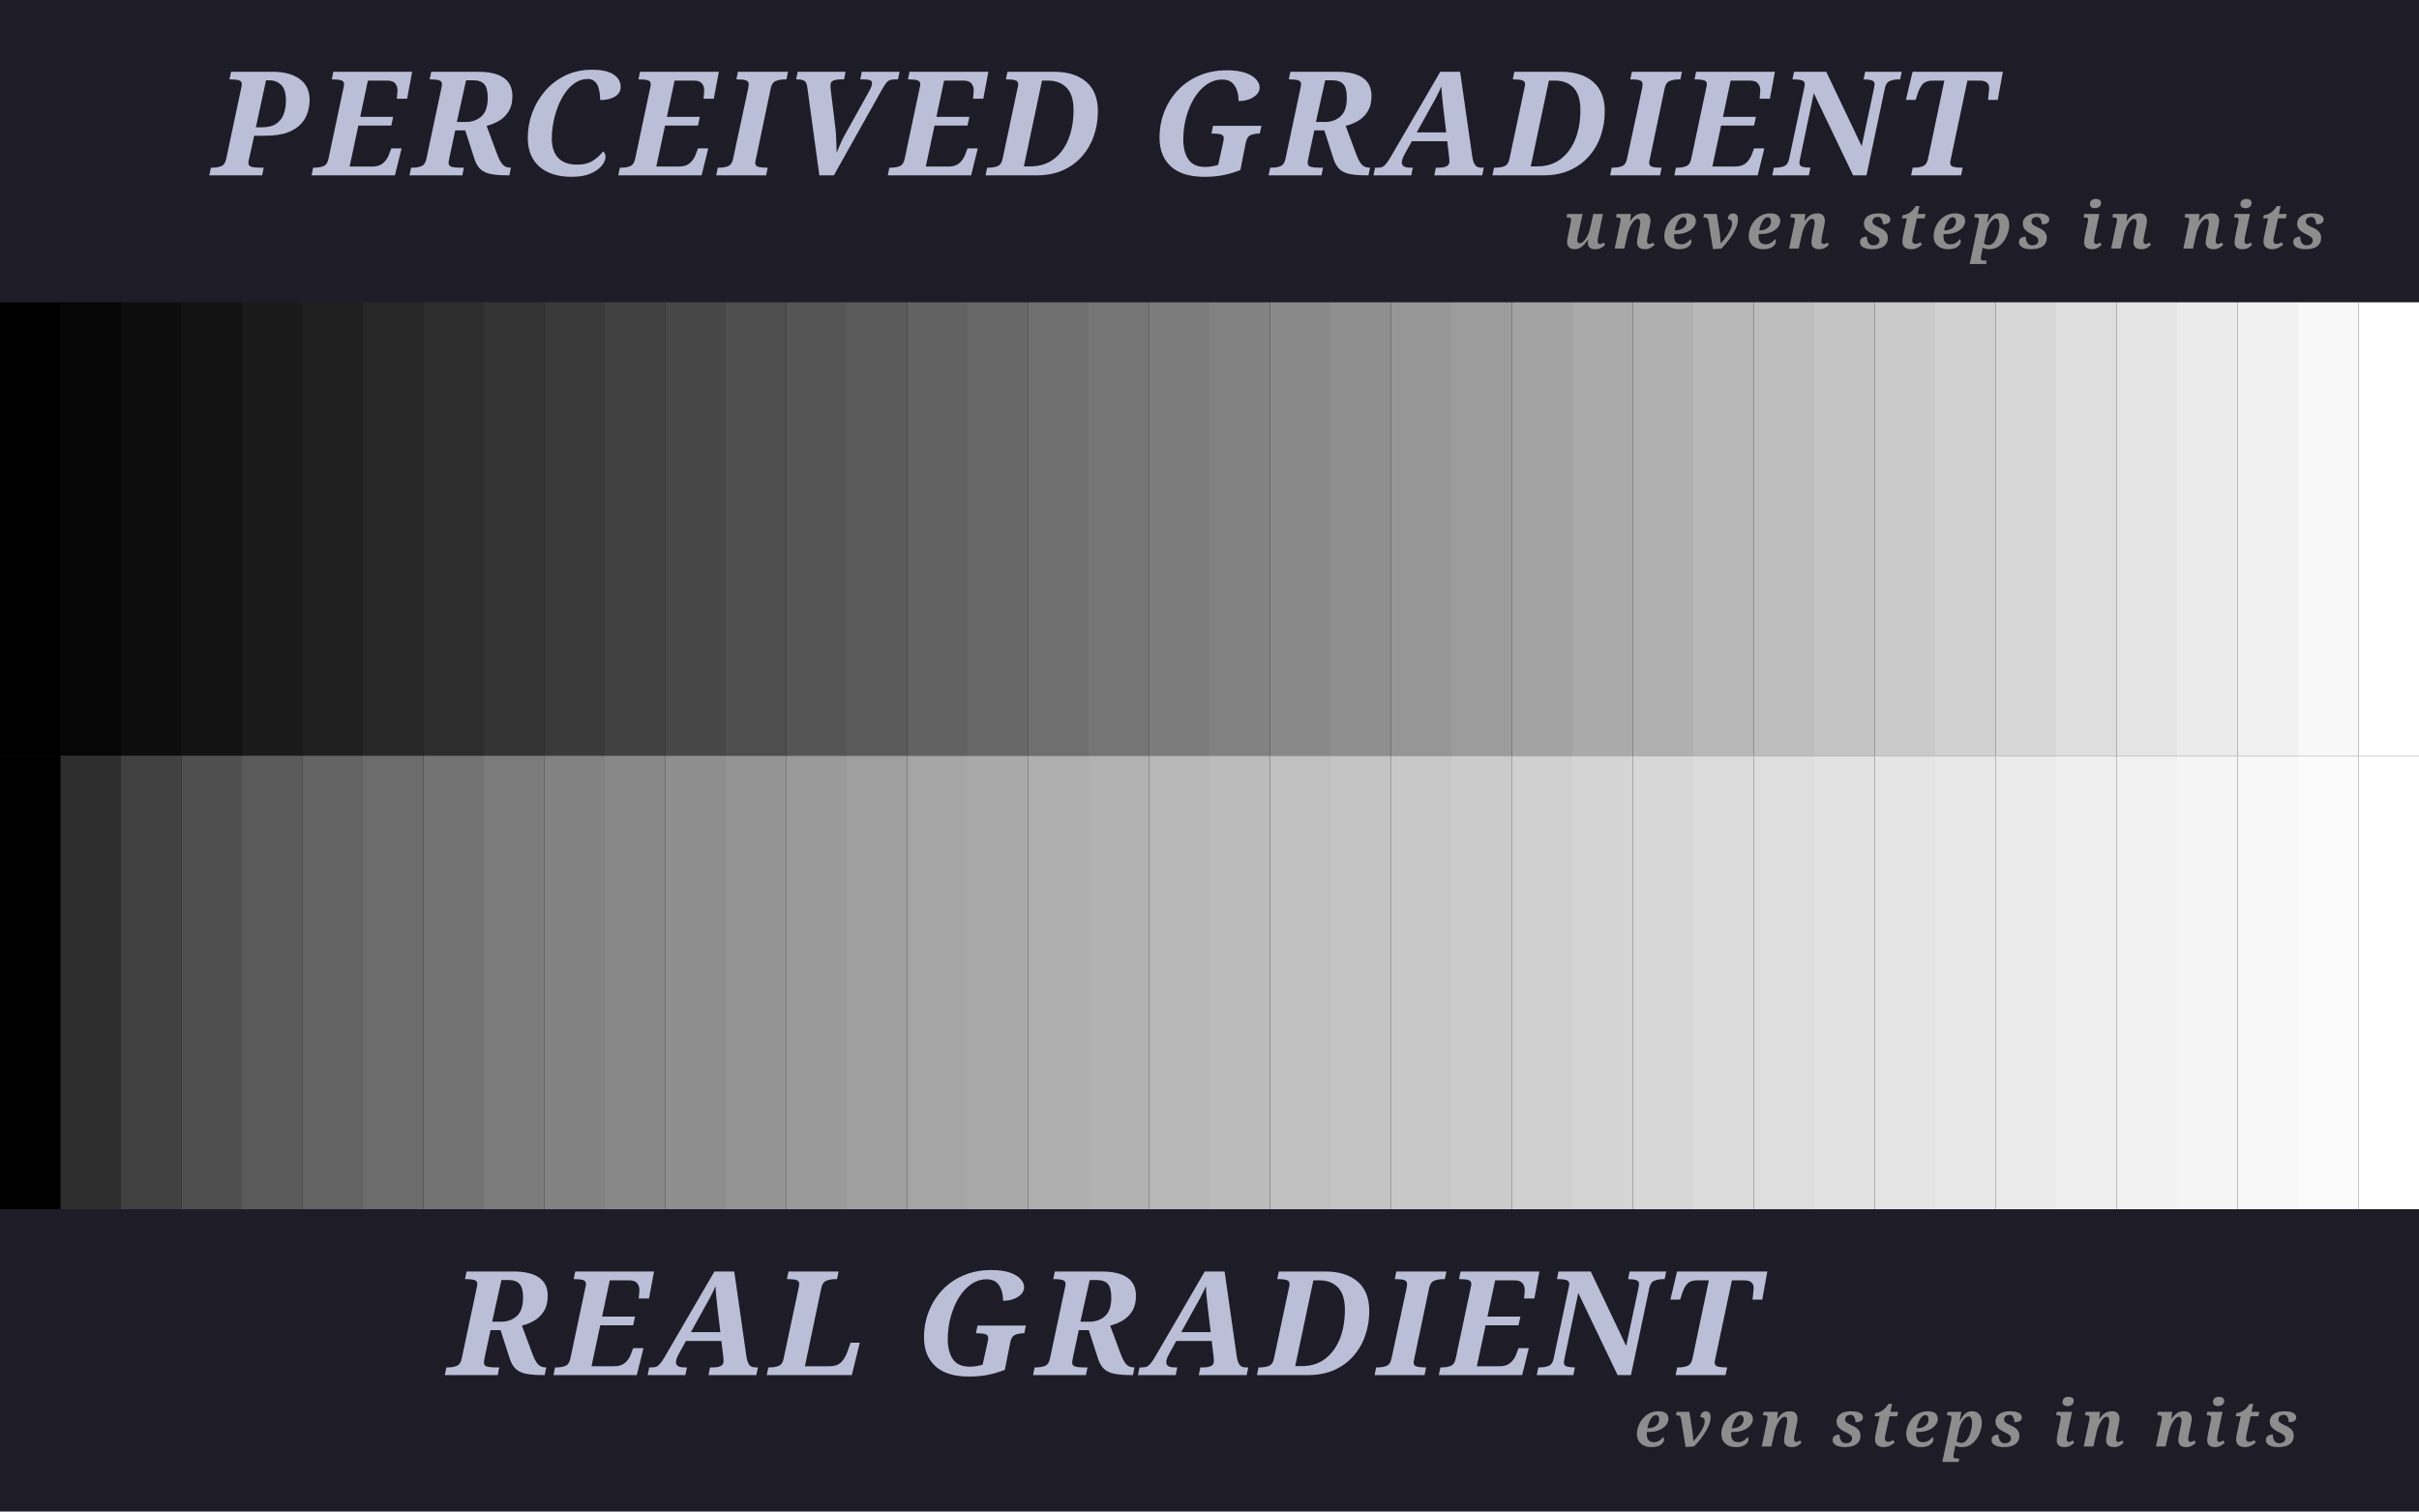
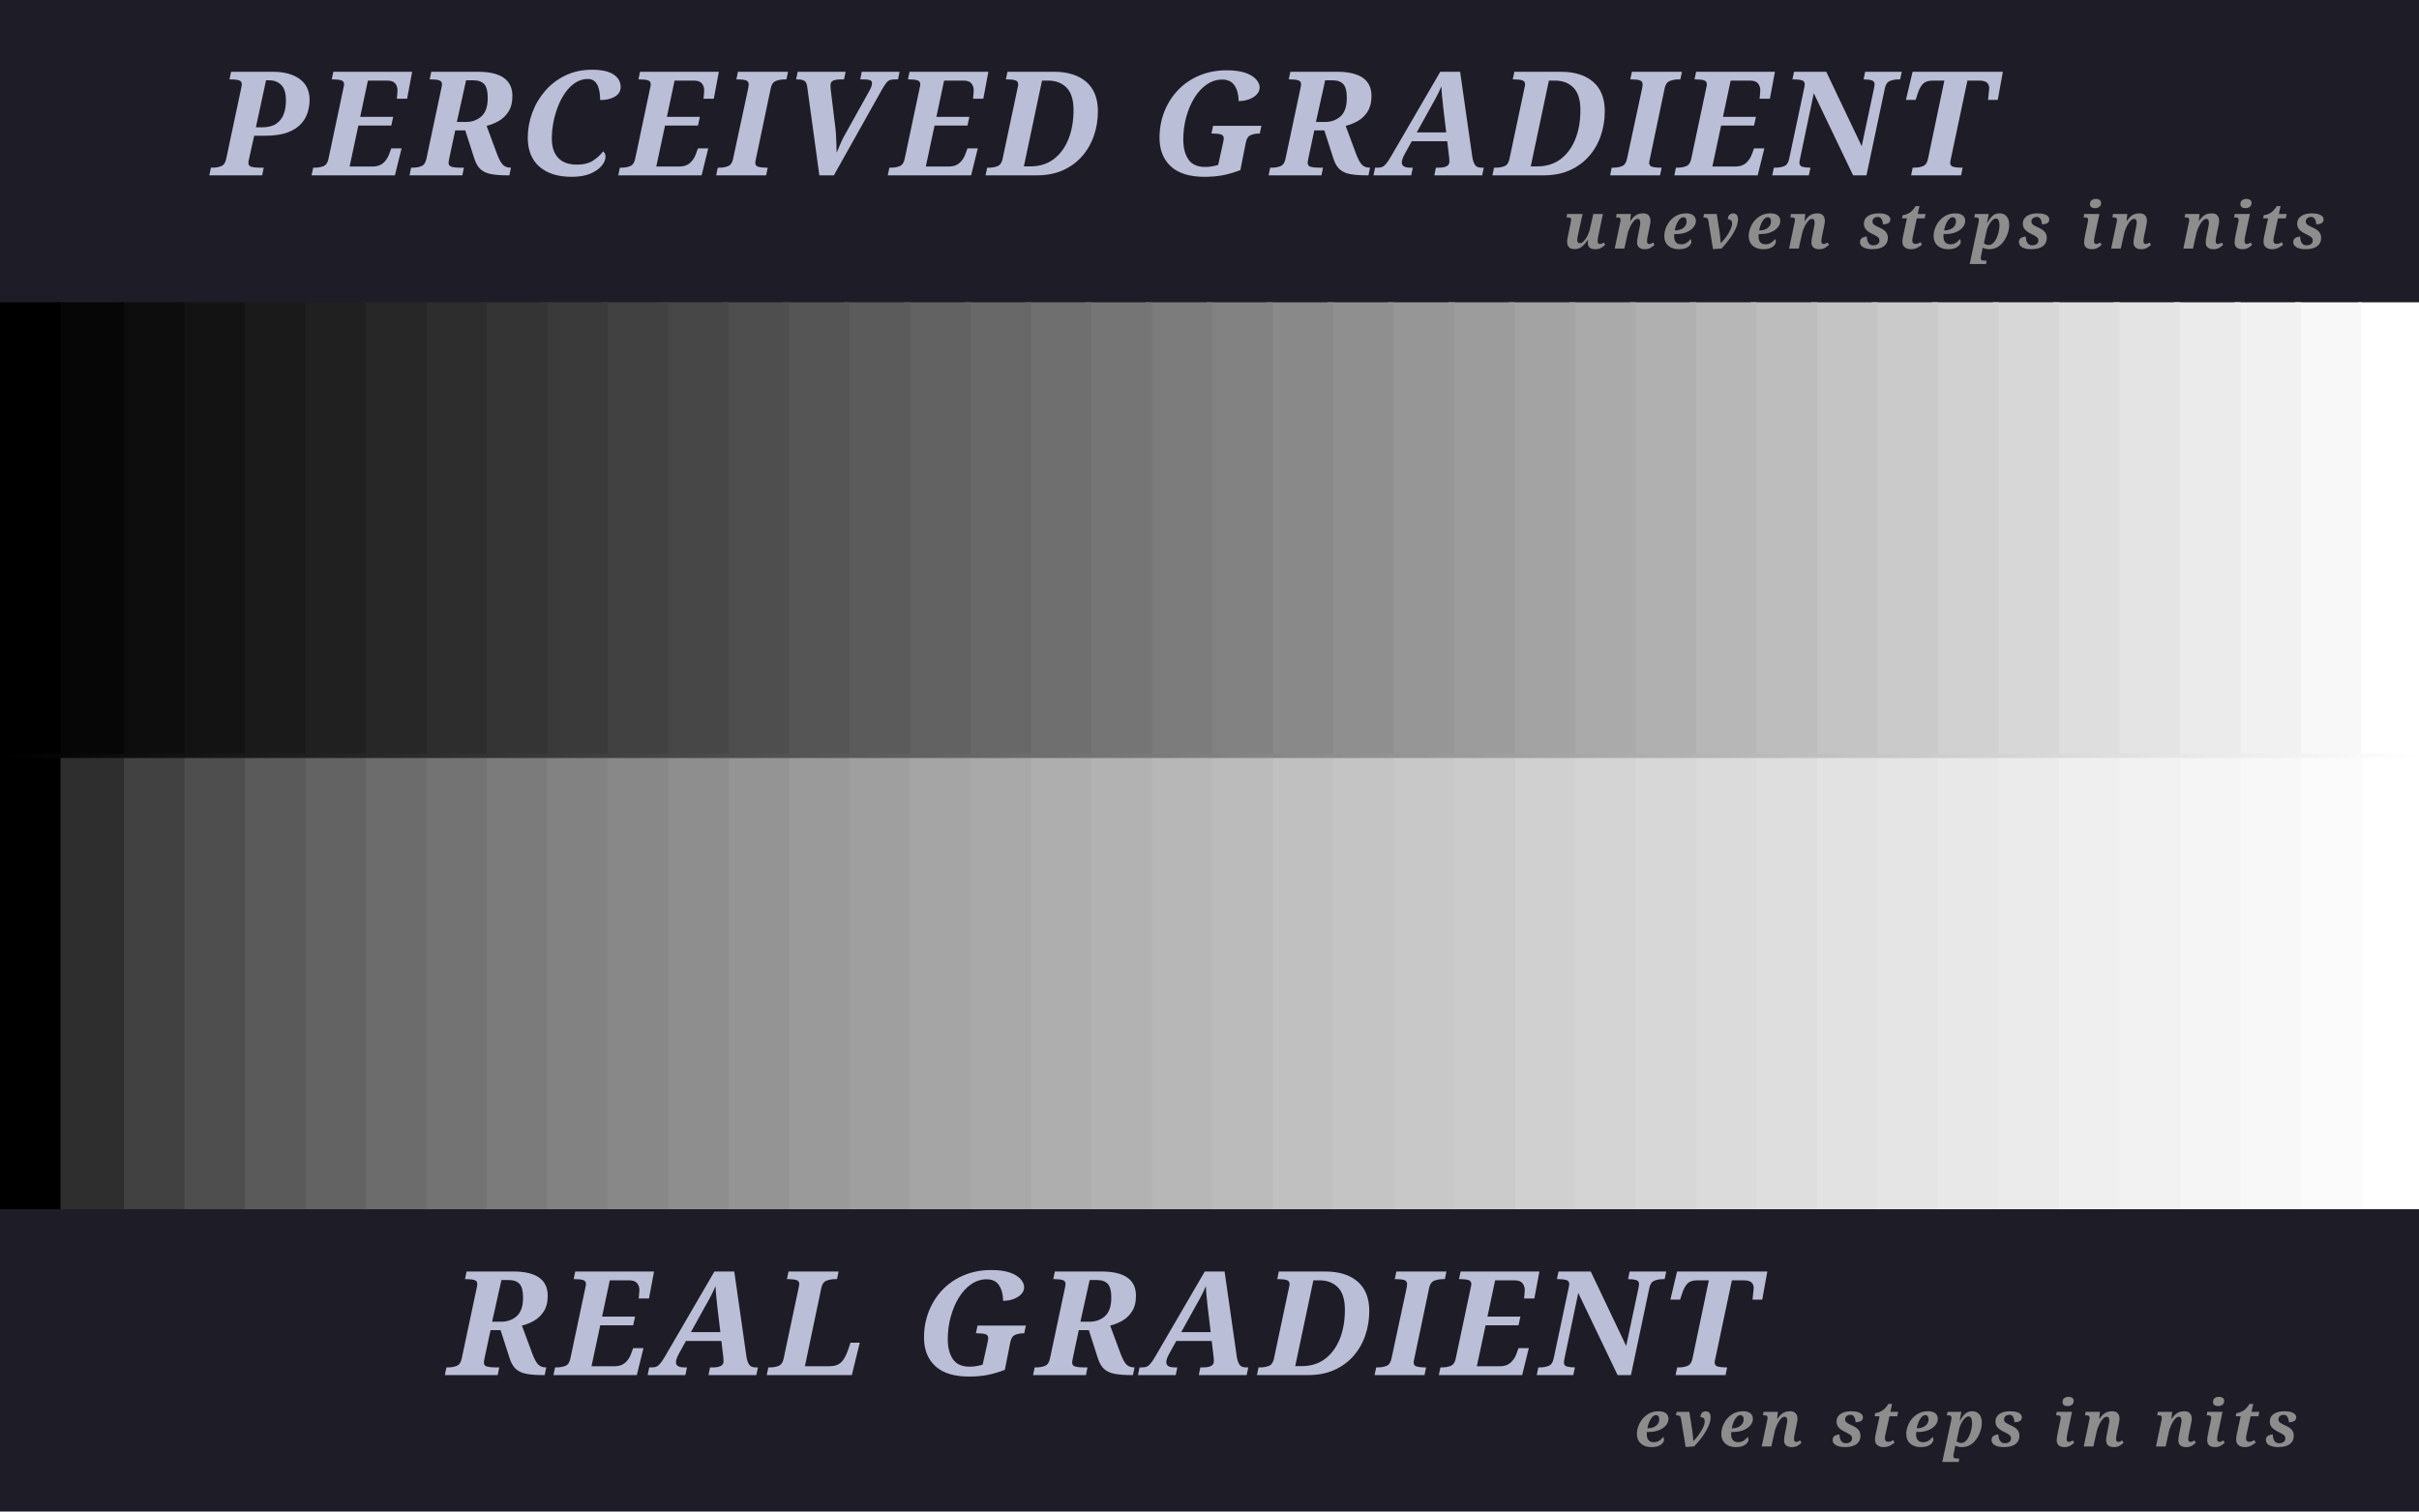
- <svg xmlns="http://www.w3.org/2000/svg" width="800" height="500" viewBox="0 0 800 500">
+ <svg xmlns="http://www.w3.org/2000/svg" xmlns:xlink="http://www.w3.org/1999/xlink" width="800" height="500" viewBox="0 0 800 500">
+   <defs>
+     <linearGradient id="a">
+       <stop offset="0" style="stop-color:#000;stop-opacity:1" />
+       <stop offset="1" style="stop-color:#fff;stop-opacity:1" />
+     </linearGradient>
+     <linearGradient xlink:href="#a" id="b" x1="0" x2="800" y1="250" y2="250" gradientUnits="userSpaceOnUse" />
+   </defs>
  <g style="display:inline">
    <path d="M0 0h800v500H0z" style="display:inline;opacity:1;fill:#1e1c27;fill-opacity:1;stroke:none;stroke-width:3.948;paint-order:fill markers stroke" />
    <text xml:space="preserve" x="398.56" y="110.521" style="font-style:italic;font-weight:700;font-size:48px;line-height:1;font-family:Serif;-inkscape-font-specification:&quot;Serif Bold Italic&quot;;text-align:center;letter-spacing:2px;word-spacing:0;writing-mode:lr-tb;direction:ltr;text-anchor:middle;opacity:1;fill:#babed6;fill-opacity:1;stroke:none;stroke-width:1.134;paint-order:fill markers stroke" transform="translate(0 -52.518)">
      <tspan x="399.56" y="110.521">PERCEIVED GRADIENT</tspan>
    </text>
    <text xml:space="preserve" x="659.811" y="134.735" style="font-style:italic;font-weight:700;font-size:21.333px;line-height:1;font-family:Serif;-inkscape-font-specification:&quot;Serif Bold Italic&quot;;text-align:center;letter-spacing:2px;word-spacing:0;writing-mode:lr-tb;direction:ltr;text-anchor:middle;opacity:1;fill:#8d8d8d;fill-opacity:1;stroke:none;stroke-width:1.134;paint-order:fill markers stroke" transform="translate(0 -52.518)">
      <tspan x="660.811" y="134.735">uneven steps in nits</tspan>
    </text>
    <text xml:space="preserve" x="667.102" y="728.533" style="font-style:italic;font-weight:700;font-size:21.333px;line-height:1;font-family:Serif;-inkscape-font-specification:&quot;Serif Bold Italic&quot;;text-align:center;letter-spacing:2px;word-spacing:0;writing-mode:lr-tb;direction:ltr;text-anchor:middle;opacity:1;fill:#8d8d8d;fill-opacity:1;stroke:none;stroke-width:1.134;paint-order:fill markers stroke" transform="translate(0 -250.056)">
      <tspan x="668.102" y="728.533">even steps in nits</tspan>
    </text>
    <text xml:space="preserve" x="398.56" y="704.926" style="font-style:italic;font-weight:700;font-size:48px;line-height:1;font-family:Serif;-inkscape-font-specification:&quot;Serif Bold Italic&quot;;text-align:center;letter-spacing:2px;word-spacing:0;writing-mode:lr-tb;direction:ltr;text-anchor:middle;opacity:1;fill:#babed6;fill-opacity:1;stroke:none;stroke-width:1.134;paint-order:fill markers stroke" transform="translate(0 -250.056)">
      <tspan x="399.56" y="704.926">REAL GRADIENT</tspan>
    </text>
    <g style="display:inline">
-       <path d="M780 0v800h20V0Z" style="opacity:1;fill:#fff;fill-opacity:1;stroke:none;stroke-width:4.877;paint-order:fill markers stroke" transform="matrix(1 0 0 .1875 0 100)" />
-       <path d="M760 0v800h20V0Z" style="opacity:1;fill:#f8f8f8;fill-opacity:1;stroke:none;stroke-width:4.877;paint-order:fill markers stroke" transform="matrix(1 0 0 .1875 0 100)" />
-       <path d="M740 0v800h20V0Z" style="opacity:1;fill:#f1f1f1;fill-opacity:1;stroke:none;stroke-width:4.877;paint-order:fill markers stroke" transform="matrix(1 0 0 .1875 0 100)" />
-       <path d="M720 0v800h20V0Z" style="opacity:1;fill:#ebebeb;fill-opacity:1;stroke:none;stroke-width:4.877;paint-order:fill markers stroke" transform="matrix(1 0 0 .1875 0 100)" />
-       <path d="M700 0v800h20V0Z" style="opacity:1;fill:#e4e4e4;fill-opacity:1;stroke:none;stroke-width:4.877;paint-order:fill markers stroke" transform="matrix(1 0 0 .1875 0 100)" />
-       <path d="M680 0v800h20V0Z" style="opacity:1;fill:#dedede;fill-opacity:1;stroke:none;stroke-width:4.877;paint-order:fill markers stroke" transform="matrix(1 0 0 .1875 0 100)" />
-       <path d="M660 0v800h20V0Z" style="opacity:1;fill:#d7d7d7;fill-opacity:1;stroke:none;stroke-width:4.877;paint-order:fill markers stroke" transform="matrix(1 0 0 .1875 0 100)" />
-       <path d="M640 0v800h20V0Z" style="opacity:1;fill:#d1d1d1;fill-opacity:1;stroke:none;stroke-width:4.877;paint-order:fill markers stroke" transform="matrix(1 0 0 .1875 0 100)" />
-       <path d="M620 0v800h20V0Z" style="opacity:1;fill:#cacaca;fill-opacity:1;stroke:none;stroke-width:4.877;paint-order:fill markers stroke" transform="matrix(1 0 0 .1875 0 100)" />
-       <path d="M600 0v800h20V0Z" style="opacity:1;fill:#c4c4c4;fill-opacity:1;stroke:none;stroke-width:4.877;paint-order:fill markers stroke" transform="matrix(1 0 0 .1875 0 100)" />
-       <path d="M580 0v800h20V0Z" style="opacity:1;fill:#bdbdbd;fill-opacity:1;stroke:none;stroke-width:4.877;paint-order:fill markers stroke" transform="matrix(1 0 0 .1875 0 100)" />
-       <path d="M560 0v800h20V0Z" style="opacity:1;fill:#b7b7b7;fill-opacity:1;stroke:none;stroke-width:4.877;paint-order:fill markers stroke" transform="matrix(1 0 0 .1875 0 100)" />
-       <path d="M540 0v800h20V0Z" style="opacity:1;fill:#b0b0b0;fill-opacity:1;stroke:none;stroke-width:4.877;paint-order:fill markers stroke" transform="matrix(1 0 0 .1875 0 100)" />
-       <path d="M520 0v800h20V0Z" style="opacity:1;fill:#aaa;fill-opacity:1;stroke:none;stroke-width:4.877;paint-order:fill markers stroke" transform="matrix(1 0 0 .1875 0 100)" />
-       <path d="M500 0v800h20V0Z" style="opacity:1;fill:#a3a3a3;fill-opacity:1;stroke:none;stroke-width:4.877;paint-order:fill markers stroke" transform="matrix(1 0 0 .1875 0 100)" />
-       <path d="M480 0v800h20V0Z" style="opacity:1;fill:#9c9c9c;fill-opacity:1;stroke:none;stroke-width:4.877;paint-order:fill markers stroke" transform="matrix(1 0 0 .1875 0 100)" />
-       <path d="M460 0v800h20V0Z" style="opacity:1;fill:#969696;fill-opacity:1;stroke:none;stroke-width:4.877;paint-order:fill markers stroke" transform="matrix(1 0 0 .1875 0 100)" />
-       <path d="M440 0v800h20V0Z" style="opacity:1;fill:#8f8f8f;fill-opacity:1;stroke:none;stroke-width:4.877;paint-order:fill markers stroke" transform="matrix(1 0 0 .1875 0 100)" />
-       <path d="M420 0v800h20V0Z" style="opacity:1;fill:#898989;fill-opacity:1;stroke:none;stroke-width:4.877;paint-order:fill markers stroke" transform="matrix(1 0 0 .1875 0 100)" />
-       <path d="M400 0v800h20V0Z" style="opacity:1;fill:#828282;fill-opacity:1;stroke:none;stroke-width:4.877;paint-order:fill markers stroke" transform="matrix(1 0 0 .1875 0 100)" />
-       <path d="M380 0v800h20V0Z" style="opacity:1;fill:#7c7c7c;fill-opacity:1;stroke:none;stroke-width:4.877;paint-order:fill markers stroke" transform="matrix(1 0 0 .1875 0 100)" />
-       <path d="M360 0v800h20V0Z" style="opacity:1;fill:#757575;fill-opacity:1;stroke:none;stroke-width:4.877;paint-order:fill markers stroke" transform="matrix(1 0 0 .1875 0 100)" />
-       <path d="M340 0v800h20V0Z" style="opacity:1;fill:#6f6f6f;fill-opacity:1;stroke:none;stroke-width:4.877;paint-order:fill markers stroke" transform="matrix(1 0 0 .1875 0 100)" />
-       <path d="M320 0v800h20V0Z" style="opacity:1;fill:#686868;fill-opacity:1;stroke:none;stroke-width:4.877;paint-order:fill markers stroke" transform="matrix(1 0 0 .1875 0 100)" />
-       <path d="M300 0v800h20V0Z" style="opacity:1;fill:#626262;fill-opacity:1;stroke:none;stroke-width:4.877;paint-order:fill markers stroke" transform="matrix(1 0 0 .1875 0 100)" />
-       <path d="M280 0v800h20V0Z" style="opacity:1;fill:#5b5b5b;fill-opacity:1;stroke:none;stroke-width:4.877;paint-order:fill markers stroke" transform="matrix(1 0 0 .1875 0 100)" />
-       <path d="M260 0v800h20V0Z" style="opacity:1;fill:#555;fill-opacity:1;stroke:none;stroke-width:4.877;paint-order:fill markers stroke" transform="matrix(1 0 0 .1875 0 100)" />
-       <path d="M240 0v800h20V0Z" style="opacity:1;fill:#4e4e4e;fill-opacity:1;stroke:none;stroke-width:4.877;paint-order:fill markers stroke" transform="matrix(1 0 0 .1875 0 100)" />
-       <path d="M220 0v800h20V0Z" style="opacity:1;fill:#474747;fill-opacity:1;stroke:none;stroke-width:4.877;paint-order:fill markers stroke" transform="matrix(1 0 0 .1875 0 100)" />
-       <path d="M200 0v800h20V0Z" style="opacity:1;fill:#414141;fill-opacity:1;stroke:none;stroke-width:4.877;paint-order:fill markers stroke" transform="matrix(1 0 0 .1875 0 100)" />
-       <path d="M180 0v800h20V0Z" style="opacity:1;fill:#3a3a3a;fill-opacity:1;stroke:none;stroke-width:4.877;paint-order:fill markers stroke" transform="matrix(1 0 0 .1875 0 100)" />
-       <path d="M160 0v800h20V0Z" style="opacity:1;fill:#343434;fill-opacity:1;stroke:none;stroke-width:4.877;paint-order:fill markers stroke" transform="matrix(1 0 0 .1875 0 100)" />
-       <path d="M140 0v800h20V0Z" style="opacity:1;fill:#2d2d2d;fill-opacity:1;stroke:none;stroke-width:4.877;paint-order:fill markers stroke" transform="matrix(1 0 0 .1875 0 100)" />
-       <path d="M120 0v800h20V0Z" style="opacity:1;fill:#272727;fill-opacity:1;stroke:none;stroke-width:4.877;paint-order:fill markers stroke" transform="matrix(1 0 0 .1875 0 100)" />
-       <path d="M100 0v800h20V0Z" style="opacity:1;fill:#202020;fill-opacity:1;stroke:none;stroke-width:4.877;paint-order:fill markers stroke" transform="matrix(1 0 0 .1875 0 100)" />
-       <path d="M80 0v800h20V0Z" style="opacity:1;fill:#1a1a1a;fill-opacity:1;stroke:none;stroke-width:4.877;paint-order:fill markers stroke" transform="matrix(1 0 0 .1875 0 100)" />
-       <path d="M60 0v800h20V0Z" style="opacity:1;fill:#131313;fill-opacity:1;stroke:none;stroke-width:4.877;paint-order:fill markers stroke" transform="matrix(1 0 0 .1875 0 100)" />
-       <path d="M40 0v800h20V0Z" style="opacity:1;fill:#0d0d0d;fill-opacity:1;stroke:none;stroke-width:4.877;paint-order:fill markers stroke" transform="matrix(1 0 0 .1875 0 100)" />
-       <path d="M20 0v800h20V0Z" style="opacity:1;fill:#060606;fill-opacity:1;stroke:none;stroke-width:4.877;paint-order:fill markers stroke" transform="matrix(1 0 0 .1875 0 100)" />
-       <path d="M0 0v800h20V0Z" style="opacity:1;fill:#000;fill-opacity:1;stroke:none;stroke-width:4.877;paint-order:fill markers stroke" transform="matrix(1 0 0 .1875 0 100)" />
+       <path d="M780 100v150h20V100Z" style="opacity:1;fill:#fff;fill-opacity:1;stroke:none;stroke-width:2.112;paint-order:fill markers stroke" />
+       <path d="M759 100v150h22V100Z" style="opacity:1;fill:#f8f8f8;fill-opacity:1;stroke:none;stroke-width:2.215;paint-order:fill markers stroke" />
+       <path d="M739 100v150h22V100Z" style="opacity:1;fill:#f1f1f1;fill-opacity:1;stroke:none;stroke-width:2.215;paint-order:fill markers stroke" />
+       <path d="M719 100v150h22V100Z" style="opacity:1;fill:#ebebeb;fill-opacity:1;stroke:none;stroke-width:2.215;paint-order:fill markers stroke" />
+       <path d="M699 100v150h22V100Z" style="opacity:1;fill:#e4e4e4;fill-opacity:1;stroke:none;stroke-width:2.215;paint-order:fill markers stroke" />
+       <path d="M679 100v150h22V100Z" style="opacity:1;fill:#dedede;fill-opacity:1;stroke:none;stroke-width:2.215;paint-order:fill markers stroke" />
+       <path d="M659 100v150h22V100Z" style="opacity:1;fill:#d7d7d7;fill-opacity:1;stroke:none;stroke-width:2.215;paint-order:fill markers stroke" />
+       <path d="M639 100v150h22V100Z" style="opacity:1;fill:#d1d1d1;fill-opacity:1;stroke:none;stroke-width:2.215;paint-order:fill markers stroke" />
+       <path d="M619 100v150h22V100Z" style="opacity:1;fill:#cacaca;fill-opacity:1;stroke:none;stroke-width:2.215;paint-order:fill markers stroke" />
+       <path d="M599 100v150h22V100Z" style="opacity:1;fill:#c4c4c4;fill-opacity:1;stroke:none;stroke-width:2.215;paint-order:fill markers stroke" />
+       <path d="M579 100v150h22V100Z" style="opacity:1;fill:#bdbdbd;fill-opacity:1;stroke:none;stroke-width:2.215;paint-order:fill markers stroke" />
+       <path d="M559 100v150h22V100Z" style="opacity:1;fill:#b7b7b7;fill-opacity:1;stroke:none;stroke-width:2.215;paint-order:fill markers stroke" />
+       <path d="M539 100v150h22V100Z" style="opacity:1;fill:#b0b0b0;fill-opacity:1;stroke:none;stroke-width:2.215;paint-order:fill markers stroke" />
+       <path d="M519 100v150h22V100Z" style="opacity:1;fill:#aaa;fill-opacity:1;stroke:none;stroke-width:2.215;paint-order:fill markers stroke" />
+       <path d="M499 100v150h22V100Z" style="opacity:1;fill:#a3a3a3;fill-opacity:1;stroke:none;stroke-width:2.215;paint-order:fill markers stroke" />
+       <path d="M479 100v150h22V100Z" style="opacity:1;fill:#9c9c9c;fill-opacity:1;stroke:none;stroke-width:2.215;paint-order:fill markers stroke" />
+       <path d="M459 100v150h22V100Z" style="opacity:1;fill:#969696;fill-opacity:1;stroke:none;stroke-width:2.215;paint-order:fill markers stroke" />
+       <path d="M439 100v150h22V100Z" style="opacity:1;fill:#8f8f8f;fill-opacity:1;stroke:none;stroke-width:2.215;paint-order:fill markers stroke" />
+       <path d="M419 100v150h22V100Z" style="opacity:1;fill:#898989;fill-opacity:1;stroke:none;stroke-width:2.215;paint-order:fill markers stroke" />
+       <path d="M399 100v150h22V100Z" style="opacity:1;fill:#828282;fill-opacity:1;stroke:none;stroke-width:2.215;paint-order:fill markers stroke" />
+       <path d="M379 100v150h22V100Z" style="opacity:1;fill:#7c7c7c;fill-opacity:1;stroke:none;stroke-width:2.215;paint-order:fill markers stroke" />
+       <path d="M359 100v150h22V100Z" style="opacity:1;fill:#757575;fill-opacity:1;stroke:none;stroke-width:2.215;paint-order:fill markers stroke" />
+       <path d="M339 100v150h22V100Z" style="opacity:1;fill:#6f6f6f;fill-opacity:1;stroke:none;stroke-width:2.215;paint-order:fill markers stroke" />
+       <path d="M319 100v150h22V100Z" style="opacity:1;fill:#686868;fill-opacity:1;stroke:none;stroke-width:2.215;paint-order:fill markers stroke" />
+       <path d="M299 100v150h22V100Z" style="opacity:1;fill:#626262;fill-opacity:1;stroke:none;stroke-width:2.215;paint-order:fill markers stroke" />
+       <path d="M279 100v150h22V100Z" style="opacity:1;fill:#5b5b5b;fill-opacity:1;stroke:none;stroke-width:2.215;paint-order:fill markers stroke" />
+       <path d="M259 100v150h22V100Z" style="opacity:1;fill:#555;fill-opacity:1;stroke:none;stroke-width:2.215;paint-order:fill markers stroke" />
+       <path d="M239 100v150h22V100Z" style="opacity:1;fill:#4e4e4e;fill-opacity:1;stroke:none;stroke-width:2.215;paint-order:fill markers stroke" />
+       <path d="M219 100v150h22V100Z" style="opacity:1;fill:#474747;fill-opacity:1;stroke:none;stroke-width:2.215;paint-order:fill markers stroke" />
+       <path d="M199 100v150h22V100Z" style="opacity:1;fill:#414141;fill-opacity:1;stroke:none;stroke-width:2.215;paint-order:fill markers stroke" />
+       <path d="M179 100v150h22V100Z" style="opacity:1;fill:#3a3a3a;fill-opacity:1;stroke:none;stroke-width:2.215;paint-order:fill markers stroke" />
+       <path d="M159 100v150h22V100Z" style="opacity:1;fill:#343434;fill-opacity:1;stroke:none;stroke-width:2.215;paint-order:fill markers stroke" />
+       <path d="M139 100v150h22V100Z" style="opacity:1;fill:#2d2d2d;fill-opacity:1;stroke:none;stroke-width:2.215;paint-order:fill markers stroke" />
+       <path d="M119 100v150h22V100Z" style="opacity:1;fill:#272727;fill-opacity:1;stroke:none;stroke-width:2.215;paint-order:fill markers stroke" />
+       <path d="M99 100v150h22V100Z" style="opacity:1;fill:#202020;fill-opacity:1;stroke:none;stroke-width:2.215;paint-order:fill markers stroke" />
+       <path d="M79 100v150h22V100Z" style="opacity:1;fill:#1a1a1a;fill-opacity:1;stroke:none;stroke-width:2.215;paint-order:fill markers stroke" />
+       <path d="M59 100v150h22V100Z" style="opacity:1;fill:#131313;fill-opacity:1;stroke:none;stroke-width:2.215;paint-order:fill markers stroke" />
+       <path d="M39 100v150h22V100Z" style="opacity:1;fill:#0d0d0d;fill-opacity:1;stroke:none;stroke-width:2.215;paint-order:fill markers stroke" />
+       <path d="M19 100v150h22V100Z" style="opacity:1;fill:#060606;fill-opacity:1;stroke:none;stroke-width:2.215;paint-order:fill markers stroke" />
+       <path d="M0 100v150h20V100Z" style="opacity:1;fill:#000;fill-opacity:1;stroke:none;stroke-width:2.112;paint-order:fill markers stroke" />
    </g>
    <g style="display:inline">
-       <path d="M780 0v800h20V0Z" style="opacity:1;fill:#fff;fill-opacity:1;stroke:none;stroke-width:4.877;paint-order:fill markers stroke" transform="matrix(1 0 0 .1875 0 250)" />
-       <path d="M760 0v800h20V0Z" style="opacity:1;fill:#fbfbfb;fill-opacity:1;stroke:none;stroke-width:4.877;paint-order:fill markers stroke" transform="matrix(1 0 0 .1875 0 250)" />
-       <path d="M740 0v800h20V0Z" style="opacity:1;fill:#f8f8f8;fill-opacity:1;stroke:none;stroke-width:4.877;paint-order:fill markers stroke" transform="matrix(1 0 0 .1875 0 250)" />
-       <path d="M720 0v800h20V0Z" style="opacity:1;fill:#f5f5f5;fill-opacity:1;stroke:none;stroke-width:4.877;paint-order:fill markers stroke" transform="matrix(1 0 0 .1875 0 250)" />
-       <path d="M700 0v800h20V0Z" style="opacity:1;fill:#f2f2f2;fill-opacity:1;stroke:none;stroke-width:4.877;paint-order:fill markers stroke" transform="matrix(1 0 0 .1875 0 250)" />
-       <path d="M680 0v800h20V0Z" style="opacity:1;fill:#efefef;fill-opacity:1;stroke:none;stroke-width:4.877;paint-order:fill markers stroke" transform="matrix(1 0 0 .1875 0 250)" />
-       <path d="M660 0v800h20V0Z" style="opacity:1;fill:#ebebeb;fill-opacity:1;stroke:none;stroke-width:4.877;paint-order:fill markers stroke" transform="matrix(1 0 0 .1875 0 250)" />
-       <path d="M640 0v800h20V0Z" style="opacity:1;fill:#e8e8e8;fill-opacity:1;stroke:none;stroke-width:4.877;paint-order:fill markers stroke" transform="matrix(1 0 0 .1875 0 250)" />
-       <path d="M620 0v800h20V0Z" style="opacity:1;fill:#e5e5e5;fill-opacity:1;stroke:none;stroke-width:4.877;paint-order:fill markers stroke" transform="matrix(1 0 0 .1875 0 250)" />
-       <path d="M600 0v800h20V0Z" style="opacity:1;fill:#e2e2e2;fill-opacity:1;stroke:none;stroke-width:4.877;paint-order:fill markers stroke" transform="matrix(1 0 0 .1875 0 250)" />
-       <path d="M580 0v800h20V0Z" style="opacity:1;fill:#dedede;fill-opacity:1;stroke:none;stroke-width:4.877;paint-order:fill markers stroke" transform="matrix(1 0 0 .1875 0 250)" />
-       <path d="M560 0v800h20V0Z" style="opacity:1;fill:#dbdbdb;fill-opacity:1;stroke:none;stroke-width:4.877;paint-order:fill markers stroke" transform="matrix(1 0 0 .1875 0 250)" />
-       <path d="M540 0v800h20V0Z" style="opacity:1;fill:#d7d7d7;fill-opacity:1;stroke:none;stroke-width:4.877;paint-order:fill markers stroke" transform="matrix(1 0 0 .1875 0 250)" />
-       <path d="M520 0v800h20V0Z" style="opacity:1;fill:#d4d4d4;fill-opacity:1;stroke:none;stroke-width:4.877;paint-order:fill markers stroke" transform="matrix(1 0 0 .1875 0 250)" />
-       <path d="M500 0v800h20V0Z" style="opacity:1;fill:#d0d0d0;fill-opacity:1;stroke:none;stroke-width:4.877;paint-order:fill markers stroke" transform="matrix(1 0 0 .1875 0 250)" />
-       <path d="M480 0v800h20V0Z" style="opacity:1;fill:#cbcbcb;fill-opacity:1;stroke:none;stroke-width:4.877;paint-order:fill markers stroke" transform="matrix(1 0 0 .1875 0 250)" />
-       <path d="M460 0v800h20V0Z" style="opacity:1;fill:#c8c8c8;fill-opacity:1;stroke:none;stroke-width:4.877;paint-order:fill markers stroke" transform="matrix(1 0 0 .1875 0 250)" />
-       <path d="M440 0v800h20V0Z" style="opacity:1;fill:#c4c4c4;fill-opacity:1;stroke:none;stroke-width:4.877;paint-order:fill markers stroke" transform="matrix(1 0 0 .1875 0 250)" />
-       <path d="M420 0v800h20V0Z" style="opacity:1;fill:silver;fill-opacity:1;stroke:none;stroke-width:4.877;paint-order:fill markers stroke" transform="matrix(1 0 0 .1875 0 250)" />
-       <path d="M400 0v800h20V0Z" style="opacity:1;fill:#bbb;fill-opacity:1;stroke:none;stroke-width:4.877;paint-order:fill markers stroke" transform="matrix(1 0 0 .1875 0 250)" />
-       <path d="M380 0v800h20V0Z" style="opacity:1;fill:#b7b7b7;fill-opacity:1;stroke:none;stroke-width:4.877;paint-order:fill markers stroke" transform="matrix(1 0 0 .1875 0 250)" />
-       <path d="M360 0v800h20V0Z" style="opacity:1;fill:#b2b2b2;fill-opacity:1;stroke:none;stroke-width:4.877;paint-order:fill markers stroke" transform="matrix(1 0 0 .1875 0 250)" />
-       <path d="M340 0v800h20V0Z" style="opacity:1;fill:#aeaeae;fill-opacity:1;stroke:none;stroke-width:4.877;paint-order:fill markers stroke" transform="matrix(1 0 0 .1875 0 250)" />
-       <path d="M320 0v800h20V0Z" style="opacity:1;fill:#a9a9a9;fill-opacity:1;stroke:none;stroke-width:4.877;paint-order:fill markers stroke" transform="matrix(1 0 0 .1875 0 250)" />
-       <path d="M300 0v800h20V0Z" style="opacity:1;fill:#a5a5a5;fill-opacity:1;stroke:none;stroke-width:4.877;paint-order:fill markers stroke" transform="matrix(1 0 0 .1875 0 250)" />
-       <path d="M280 0v800h20V0Z" style="opacity:1;fill:#9f9f9f;fill-opacity:1;stroke:none;stroke-width:4.877;paint-order:fill markers stroke" transform="matrix(1 0 0 .1875 0 250)" />
-       <path d="M260 0v800h20V0Z" style="opacity:1;fill:#9a9a9a;fill-opacity:1;stroke:none;stroke-width:4.877;paint-order:fill markers stroke" transform="matrix(1 0 0 .1875 0 250)" />
-       <path d="M240 0v800h20V0Z" style="opacity:1;fill:#949494;fill-opacity:1;stroke:none;stroke-width:4.877;paint-order:fill markers stroke" transform="matrix(1 0 0 .1875 0 250)" />
-       <path d="M220 0v800h20V0Z" style="opacity:1;fill:#8e8e8e;fill-opacity:1;stroke:none;stroke-width:4.877;paint-order:fill markers stroke" transform="matrix(1 0 0 .1875 0 250)" />
-       <path d="M200 0v800h20V0Z" style="opacity:1;fill:#888;fill-opacity:1;stroke:none;stroke-width:4.877;paint-order:fill markers stroke" transform="matrix(1 0 0 .1875 0 250)" />
-       <path d="M180 0v800h20V0Z" style="opacity:1;fill:#828282;fill-opacity:1;stroke:none;stroke-width:4.877;paint-order:fill markers stroke" transform="matrix(1 0 0 .1875 0 250)" />
-       <path d="M160 0v800h20V0Z" style="opacity:1;fill:#7b7b7b;fill-opacity:1;stroke:none;stroke-width:4.877;paint-order:fill markers stroke" transform="matrix(1 0 0 .1875 0 250)" />
-       <path d="M140 0v800h20V0Z" style="opacity:1;fill:#737373;fill-opacity:1;stroke:none;stroke-width:4.877;paint-order:fill markers stroke" transform="matrix(1 0 0 .1875 0 250)" />
-       <path d="M120 0v800h20V0Z" style="opacity:1;fill:#6c6c6c;fill-opacity:1;stroke:none;stroke-width:4.877;paint-order:fill markers stroke" transform="matrix(1 0 0 .1875 0 250)" />
-       <path d="M100 0v800h20V0Z" style="opacity:1;fill:#636363;fill-opacity:1;stroke:none;stroke-width:4.877;paint-order:fill markers stroke" transform="matrix(1 0 0 .1875 0 250)" />
-       <path d="M80 0v800h20V0Z" style="opacity:1;fill:#5a5a5a;fill-opacity:1;stroke:none;stroke-width:4.877;paint-order:fill markers stroke" transform="matrix(1 0 0 .1875 0 250)" />
-       <path d="M60 0v800h20V0Z" style="opacity:1;fill:#4e4e4e;fill-opacity:1;stroke:none;stroke-width:4.877;paint-order:fill markers stroke" transform="matrix(1 0 0 .1875 0 250)" />
-       <path d="M40 0v800h20V0Z" style="opacity:1;fill:#414141;fill-opacity:1;stroke:none;stroke-width:4.877;paint-order:fill markers stroke" transform="matrix(1 0 0 .1875 0 250)" />
-       <path d="M20 0v800h20V0Z" style="opacity:1;fill:#2e2e2e;fill-opacity:1;stroke:none;stroke-width:4.877;paint-order:fill markers stroke" transform="matrix(1 0 0 .1875 0 250)" />
-       <path d="M0 0v800h20V0Z" style="opacity:1;fill:#000;fill-opacity:1;stroke:none;stroke-width:4.877;paint-order:fill markers stroke" transform="matrix(1 0 0 .1875 0 250)" />
+       <path d="M780 250v150h20V250Z" style="opacity:1;fill:#fff;fill-opacity:1;stroke:none;stroke-width:2.112;paint-order:fill markers stroke" />
+       <path d="M759 250v150h22V250Z" style="opacity:1;fill:#fbfbfb;fill-opacity:1;stroke:none;stroke-width:2.215;paint-order:fill markers stroke" />
+       <path d="M739 250v150h22V250Z" style="opacity:1;fill:#f8f8f8;fill-opacity:1;stroke:none;stroke-width:2.215;paint-order:fill markers stroke" />
+       <path d="M719 250v150h22V250Z" style="opacity:1;fill:#f5f5f5;fill-opacity:1;stroke:none;stroke-width:2.215;paint-order:fill markers stroke" />
+       <path d="M699 250v150h22V250Z" style="opacity:1;fill:#f2f2f2;fill-opacity:1;stroke:none;stroke-width:2.215;paint-order:fill markers stroke" />
+       <path d="M679 250v150h22V250Z" style="opacity:1;fill:#efefef;fill-opacity:1;stroke:none;stroke-width:2.215;paint-order:fill markers stroke" />
+       <path d="M659 250v150h22V250Z" style="opacity:1;fill:#ebebeb;fill-opacity:1;stroke:none;stroke-width:2.215;paint-order:fill markers stroke" />
+       <path d="M639 250v150h22V250Z" style="opacity:1;fill:#e8e8e8;fill-opacity:1;stroke:none;stroke-width:2.215;paint-order:fill markers stroke" />
+       <path d="M619 250v150h22V250Z" style="opacity:1;fill:#e5e5e5;fill-opacity:1;stroke:none;stroke-width:2.215;paint-order:fill markers stroke" />
+       <path d="M599 250v150h22V250Z" style="opacity:1;fill:#e2e2e2;fill-opacity:1;stroke:none;stroke-width:2.215;paint-order:fill markers stroke" />
+       <path d="M579 250v150h22V250Z" style="opacity:1;fill:#dedede;fill-opacity:1;stroke:none;stroke-width:2.215;paint-order:fill markers stroke" />
+       <path d="M559 250v150h22V250Z" style="opacity:1;fill:#dbdbdb;fill-opacity:1;stroke:none;stroke-width:2.215;paint-order:fill markers stroke" />
+       <path d="M539 250v150h22V250Z" style="opacity:1;fill:#d7d7d7;fill-opacity:1;stroke:none;stroke-width:2.215;paint-order:fill markers stroke" />
+       <path d="M519 250v150h22V250Z" style="opacity:1;fill:#d4d4d4;fill-opacity:1;stroke:none;stroke-width:2.215;paint-order:fill markers stroke" />
+       <path d="M499 250v150h22V250Z" style="opacity:1;fill:#d0d0d0;fill-opacity:1;stroke:none;stroke-width:2.215;paint-order:fill markers stroke" />
+       <path d="M479 250v150h22V250Z" style="opacity:1;fill:#cbcbcb;fill-opacity:1;stroke:none;stroke-width:2.215;paint-order:fill markers stroke" />
+       <path d="M459 250v150h22V250Z" style="opacity:1;fill:#c8c8c8;fill-opacity:1;stroke:none;stroke-width:2.215;paint-order:fill markers stroke" />
+       <path d="M439 250v150h22V250Z" style="opacity:1;fill:#c4c4c4;fill-opacity:1;stroke:none;stroke-width:2.215;paint-order:fill markers stroke" />
+       <path d="M419 250v150h22V250Z" style="opacity:1;fill:silver;fill-opacity:1;stroke:none;stroke-width:2.215;paint-order:fill markers stroke" />
+       <path d="M399 250v150h22V250Z" style="opacity:1;fill:#bbb;fill-opacity:1;stroke:none;stroke-width:2.215;paint-order:fill markers stroke" />
+       <path d="M379 250v150h22V250Z" style="opacity:1;fill:#b7b7b7;fill-opacity:1;stroke:none;stroke-width:2.215;paint-order:fill markers stroke" />
+       <path d="M359 250v150h22V250Z" style="opacity:1;fill:#b2b2b2;fill-opacity:1;stroke:none;stroke-width:2.215;paint-order:fill markers stroke" />
+       <path d="M339 250v150h22V250Z" style="opacity:1;fill:#aeaeae;fill-opacity:1;stroke:none;stroke-width:2.215;paint-order:fill markers stroke" />
+       <path d="M319 250v150h22V250Z" style="opacity:1;fill:#a9a9a9;fill-opacity:1;stroke:none;stroke-width:2.215;paint-order:fill markers stroke" />
+       <path d="M299 250v150h22V250Z" style="opacity:1;fill:#a5a5a5;fill-opacity:1;stroke:none;stroke-width:2.215;paint-order:fill markers stroke" />
+       <path d="M279 250v150h22V250Z" style="opacity:1;fill:#9f9f9f;fill-opacity:1;stroke:none;stroke-width:2.215;paint-order:fill markers stroke" />
+       <path d="M259 250v150h22V250Z" style="opacity:1;fill:#9a9a9a;fill-opacity:1;stroke:none;stroke-width:2.215;paint-order:fill markers stroke" />
+       <path d="M239 250v150h22V250Z" style="opacity:1;fill:#949494;fill-opacity:1;stroke:none;stroke-width:2.215;paint-order:fill markers stroke" />
+       <path d="M219 250v150h22V250Z" style="opacity:1;fill:#8e8e8e;fill-opacity:1;stroke:none;stroke-width:2.215;paint-order:fill markers stroke" />
+       <path d="M199 250v150h22V250Z" style="opacity:1;fill:#888;fill-opacity:1;stroke:none;stroke-width:2.215;paint-order:fill markers stroke" />
+       <path d="M179 250v150h22V250Z" style="opacity:1;fill:#828282;fill-opacity:1;stroke:none;stroke-width:2.215;paint-order:fill markers stroke" />
+       <path d="M159 250v150h22V250Z" style="opacity:1;fill:#7b7b7b;fill-opacity:1;stroke:none;stroke-width:2.215;paint-order:fill markers stroke" />
+       <path d="M139 250v150h22V250Z" style="opacity:1;fill:#737373;fill-opacity:1;stroke:none;stroke-width:2.215;paint-order:fill markers stroke" />
+       <path d="M119 250v150h22V250Z" style="opacity:1;fill:#6c6c6c;fill-opacity:1;stroke:none;stroke-width:2.215;paint-order:fill markers stroke" />
+       <path d="M99 250v150h22V250Z" style="opacity:1;fill:#636363;fill-opacity:1;stroke:none;stroke-width:2.215;paint-order:fill markers stroke" />
+       <path d="M79 250v150h22V250Z" style="opacity:1;fill:#5a5a5a;fill-opacity:1;stroke:none;stroke-width:2.215;paint-order:fill markers stroke" />
+       <path d="M59 250v150h22V250Z" style="opacity:1;fill:#4e4e4e;fill-opacity:1;stroke:none;stroke-width:2.215;paint-order:fill markers stroke" />
+       <path d="M39 250v150h22V250Z" style="opacity:1;fill:#414141;fill-opacity:1;stroke:none;stroke-width:2.215;paint-order:fill markers stroke" />
+       <path d="M19 250v150h22V250Z" style="opacity:1;fill:#2e2e2e;fill-opacity:1;stroke:none;stroke-width:2.215;paint-order:fill markers stroke" />
+       <path d="M0 250v150h20V250Z" style="opacity:1;fill:#000;fill-opacity:1;stroke:none;stroke-width:2.112;paint-order:fill markers stroke" />
    </g>
+     <path d="M0 250h800" style="font-variation-settings:normal;display:inline;opacity:1;fill:none;fill-opacity:1;stroke:url(#b);stroke-width:1.5;stroke-linecap:butt;stroke-linejoin:miter;stroke-miterlimit:4;stroke-dasharray:none;stroke-dashoffset:0;stop-color:#000;stop-opacity:1" />
  </g>
</svg>
